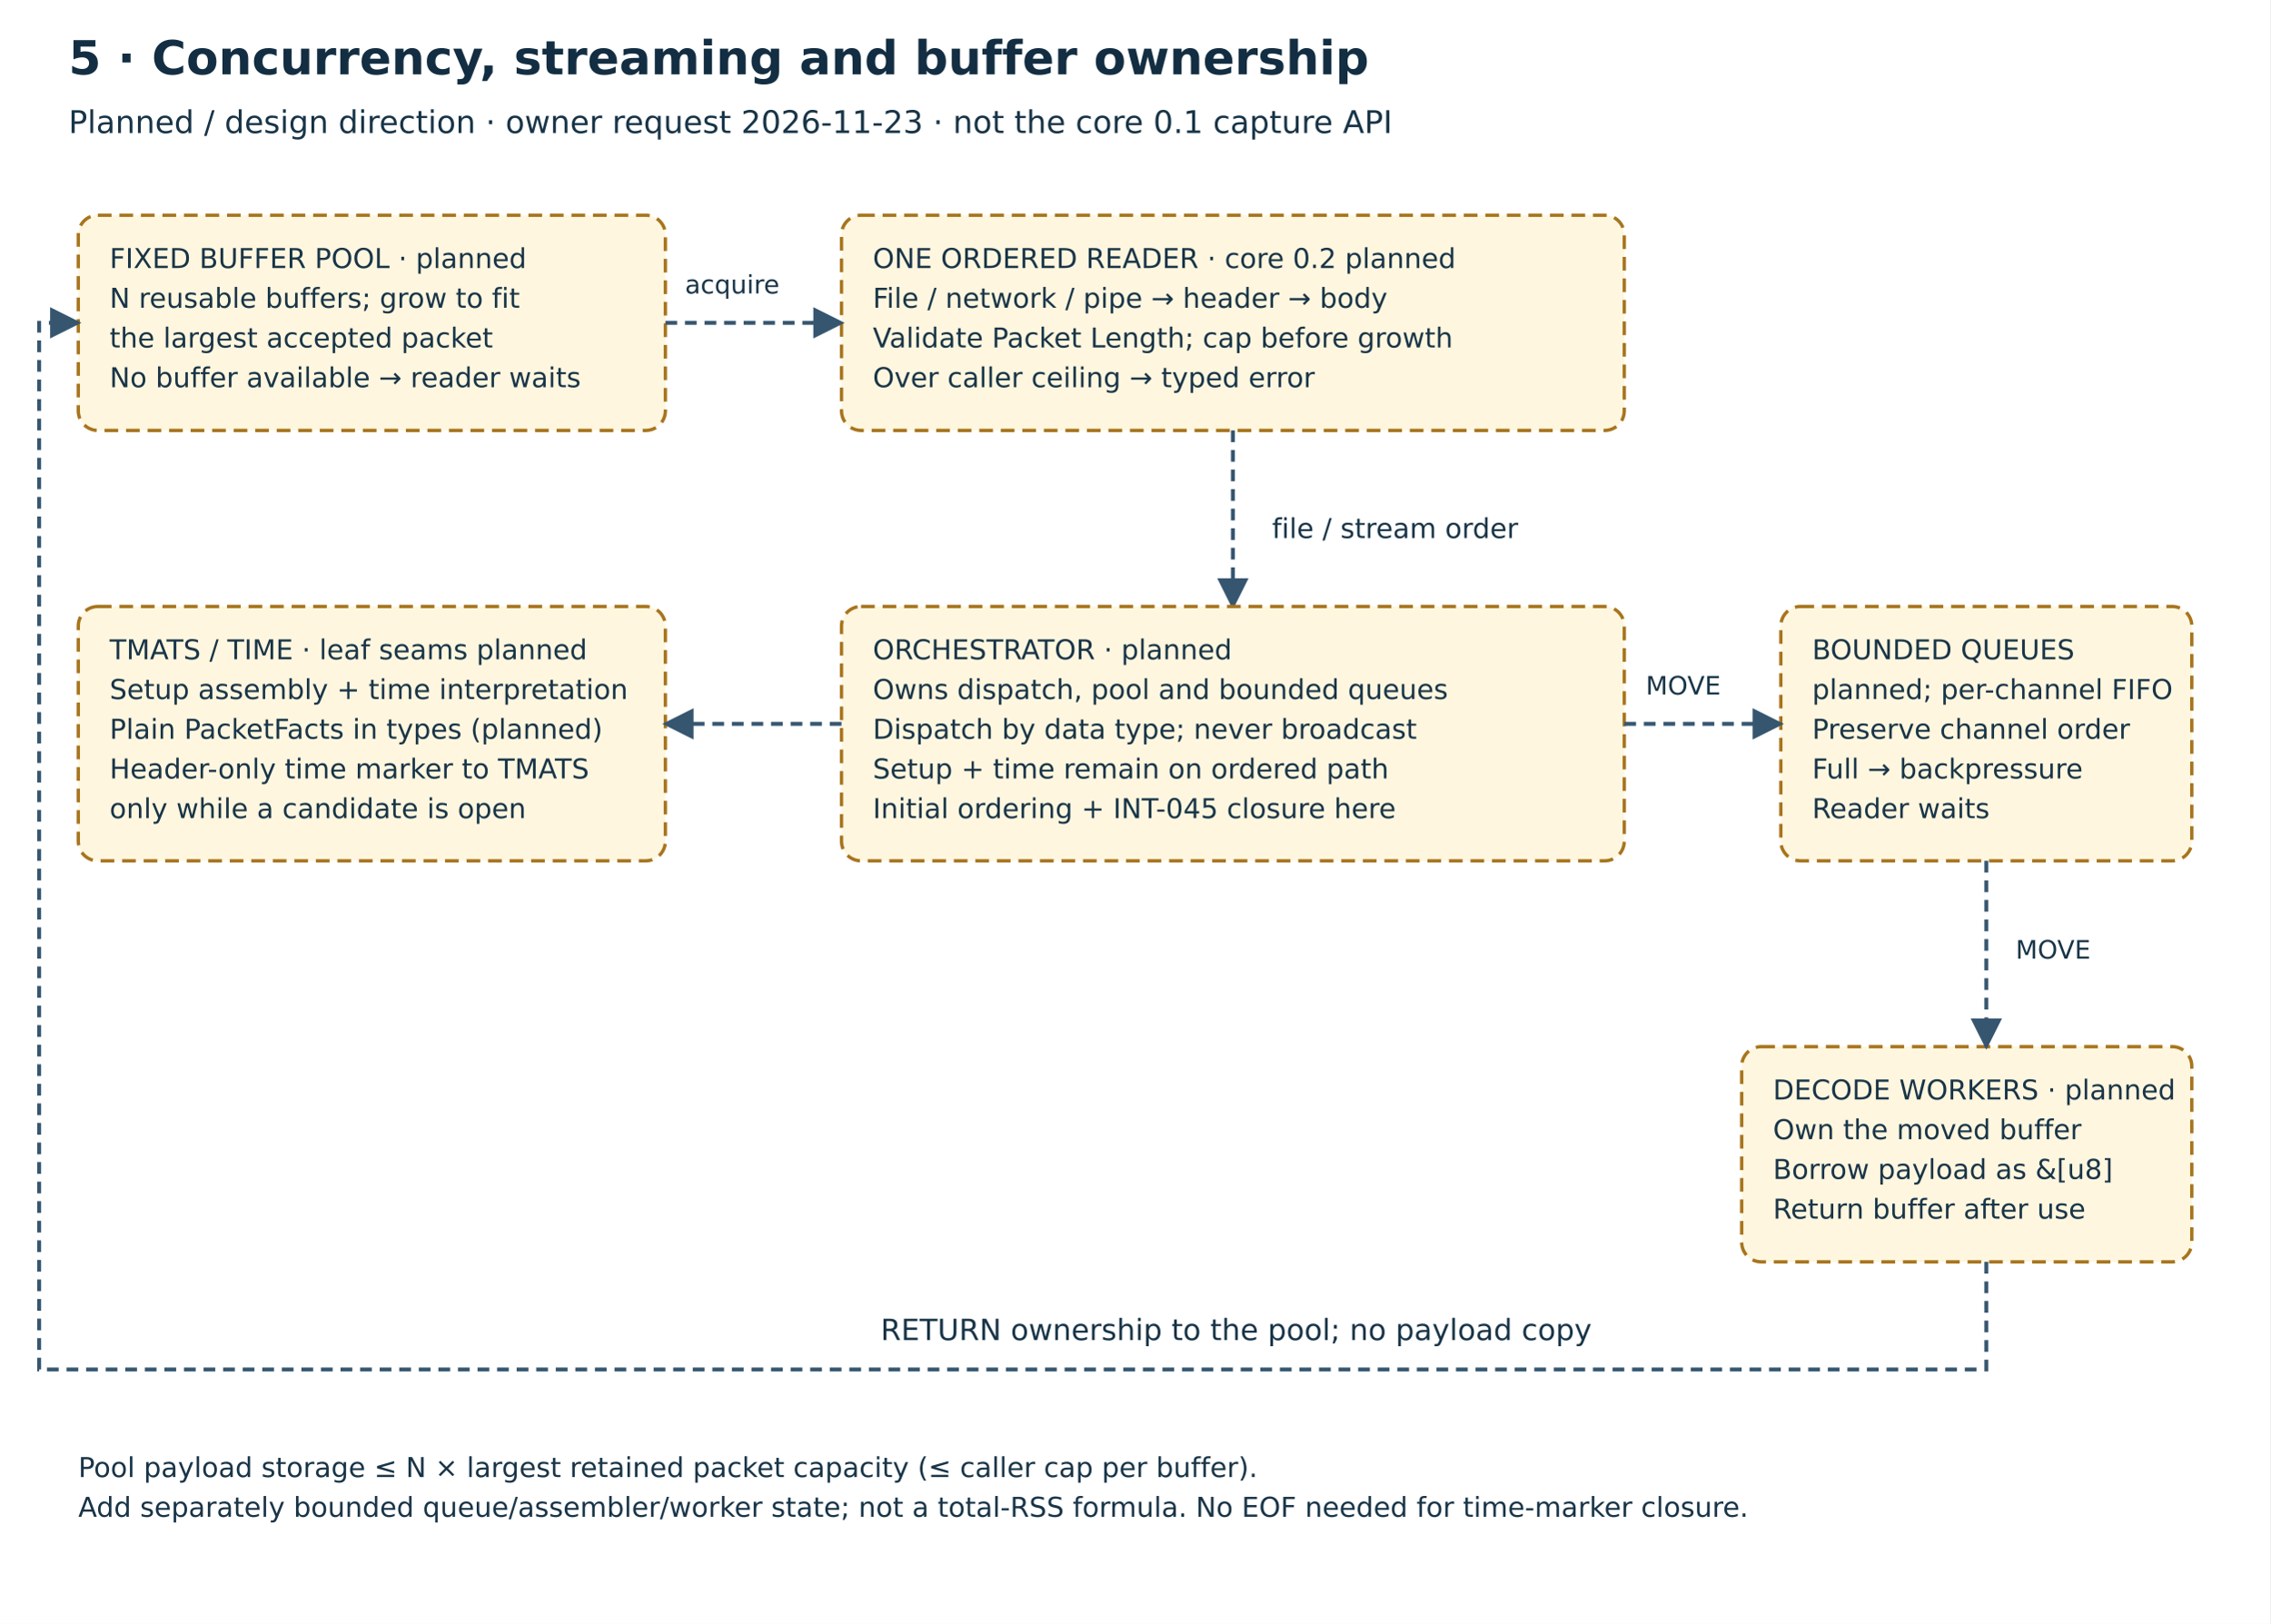
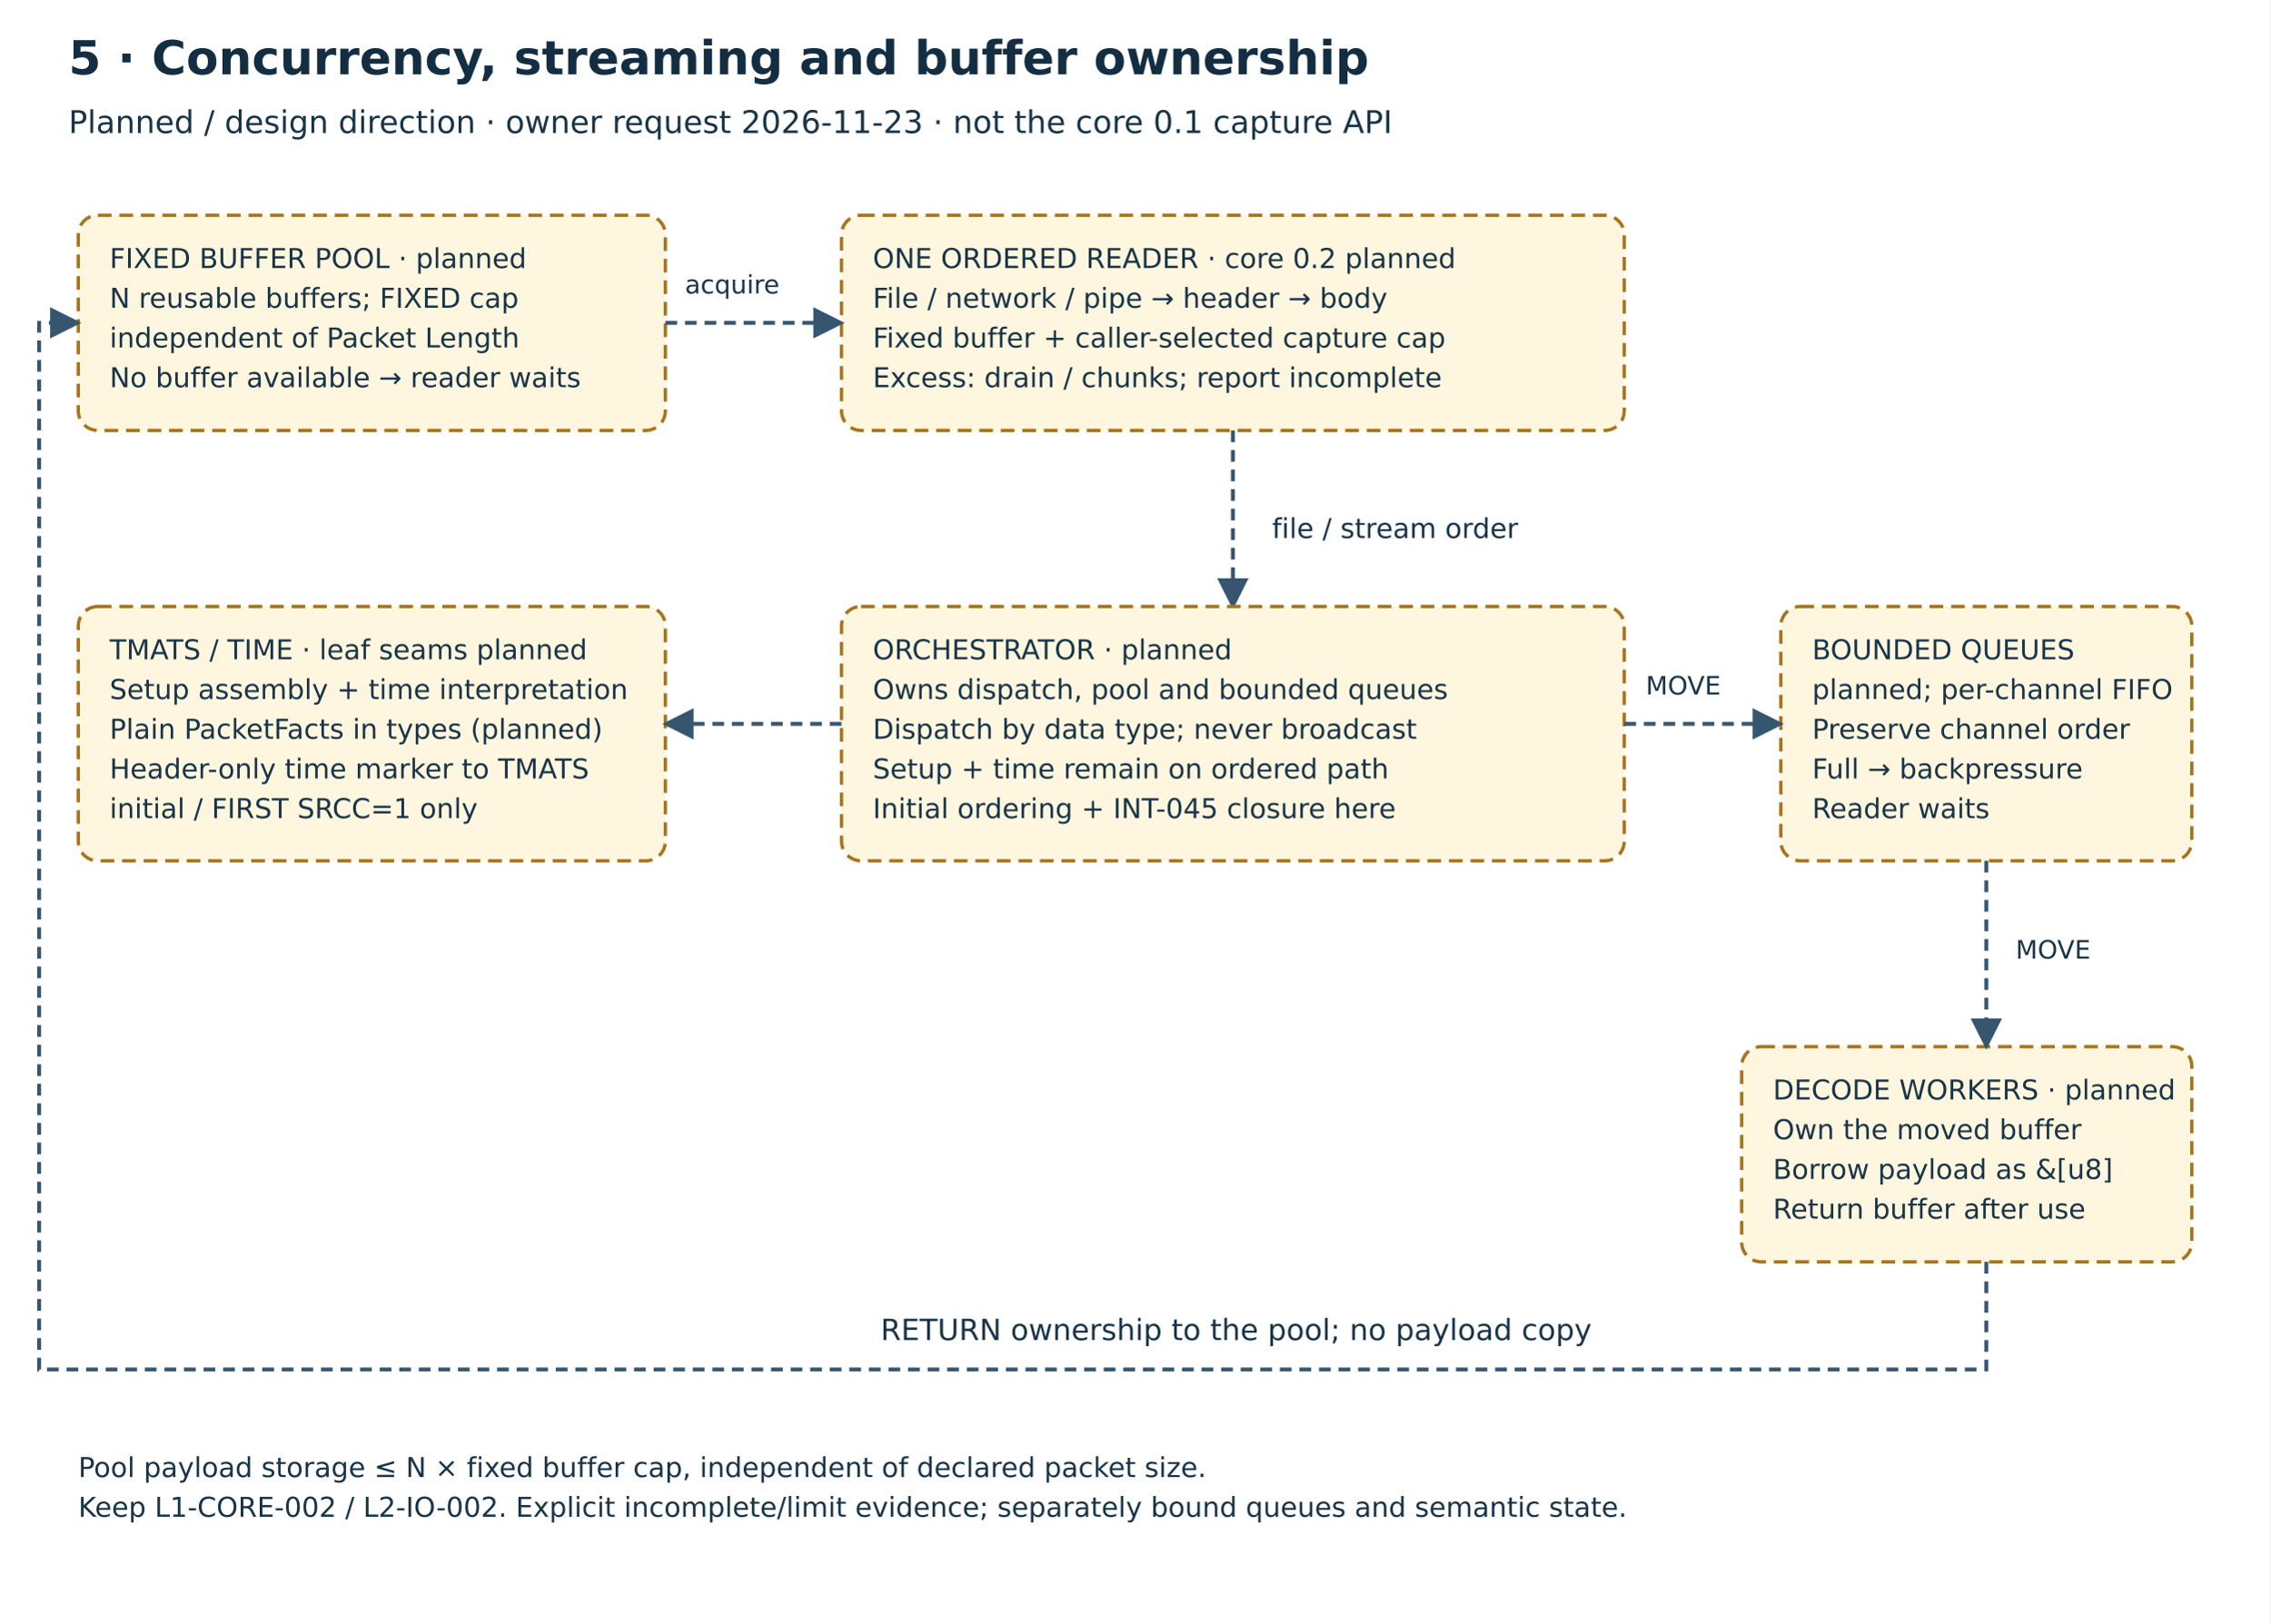
<svg xmlns="http://www.w3.org/2000/svg" width="1160" height="830" viewBox="0 0 1160 830" role="img" aria-labelledby="title desc">
  <defs>
    <marker id="arrow" viewBox="0 0 10 10" refX="9" refY="5" markerWidth="8" markerHeight="8" orient="auto-start-reverse">
      <path d="M 0 0 L 10 5 L 0 10 z" fill="#365670" />
    </marker>
  </defs>
  <rect width="1160" height="830" fill="#fff" />
  <text x="35" y="38" font-family="DejaVu Sans, sans-serif" font-size="24" fill="#132e42" font-weight="bold">
    <tspan x="35" dy="0">5 · Concurrency, streaming and buffer ownership</tspan>
  </text>
  <text x="35" y="68" font-family="DejaVu Sans, sans-serif" font-size="16" fill="#183447">
    <tspan x="35" dy="0">Planned / design direction · owner request 2026-11-23 · not the core 0.1 capture API</tspan>
  </text>
  <rect x="40" y="110" width="300" height="110" rx="10" fill="#fff6df" stroke="#a7741d" stroke-width="1.7" stroke-dasharray="7 4" />
  <text x="56" y="137" font-family="DejaVu Sans, sans-serif" font-size="14" fill="#183447">
    <tspan x="56" dy="0">FIXED BUFFER POOL · planned</tspan>
-     <tspan x="56" dy="20.3">N reusable buffers; grow to fit</tspan>
-     <tspan x="56" dy="20.3">the largest accepted packet</tspan>
+     <tspan x="56" dy="20.3">N reusable buffers; FIXED cap</tspan>
+     <tspan x="56" dy="20.3">independent of Packet Length</tspan>
    <tspan x="56" dy="20.3">No buffer available → reader waits</tspan>
  </text>
  <rect x="430" y="110" width="400" height="110" rx="10" fill="#fff6df" stroke="#a7741d" stroke-width="1.7" stroke-dasharray="7 4" />
  <text x="446" y="137" font-family="DejaVu Sans, sans-serif" font-size="14" fill="#183447">
    <tspan x="446" dy="0">ONE ORDERED READER · core 0.2 planned</tspan>
    <tspan x="446" dy="20.3">File / network / pipe → header → body</tspan>
-     <tspan x="446" dy="20.3">Validate Packet Length; cap before growth</tspan>
-     <tspan x="446" dy="20.3">Over caller ceiling → typed error</tspan>
+     <tspan x="446" dy="20.3">Fixed buffer + caller-selected capture cap</tspan>
+     <tspan x="446" dy="20.3">Excess: drain / chunks; report incomplete</tspan>
  </text>
  <path d="M340 165 H430" fill="none" stroke="#365670" stroke-width="2" marker-end="url(#arrow)" stroke-dasharray="6 4" />
  <text x="350" y="150" font-family="DejaVu Sans, sans-serif" font-size="13" fill="#183447">
    <tspan x="350" dy="0">acquire</tspan>
  </text>
  <path d="M630 220 V310" fill="none" stroke="#365670" stroke-width="2" marker-end="url(#arrow)" stroke-dasharray="6 4" />
  <text x="650" y="275" font-family="DejaVu Sans, sans-serif" font-size="14" fill="#183447">
    <tspan x="650" dy="0">file / stream order</tspan>
  </text>
  <rect x="430" y="310" width="400" height="130" rx="10" fill="#fff6df" stroke="#a7741d" stroke-width="1.7" stroke-dasharray="7 4" />
  <text x="446" y="337" font-family="DejaVu Sans, sans-serif" font-size="14" fill="#183447">
    <tspan x="446" dy="0">ORCHESTRATOR · planned</tspan>
    <tspan x="446" dy="20.3">Owns dispatch, pool and bounded queues</tspan>
    <tspan x="446" dy="20.3">Dispatch by data type; never broadcast</tspan>
    <tspan x="446" dy="20.3">Setup + time remain on ordered path</tspan>
    <tspan x="446" dy="20.3">Initial ordering + INT-045 closure here</tspan>
  </text>
  <rect x="40" y="310" width="300" height="130" rx="10" fill="#fff6df" stroke="#a7741d" stroke-width="1.7" stroke-dasharray="7 4" />
  <text x="56" y="337" font-family="DejaVu Sans, sans-serif" font-size="14" fill="#183447">
    <tspan x="56" dy="0">TMATS / TIME · leaf seams planned</tspan>
    <tspan x="56" dy="20.3">Setup assembly + time interpretation</tspan>
    <tspan x="56" dy="20.3">Plain PacketFacts in types (planned)</tspan>
    <tspan x="56" dy="20.3">Header-only time marker to TMATS</tspan>
-     <tspan x="56" dy="20.3">only while a candidate is open</tspan>
+     <tspan x="56" dy="20.3">initial / FIRST SRCC=1 only</tspan>
  </text>
  <path d="M430 370 H340" fill="none" stroke="#365670" stroke-width="2" marker-end="url(#arrow)" stroke-dasharray="6 4" />
  <rect x="910" y="310" width="210" height="130" rx="10" fill="#fff6df" stroke="#a7741d" stroke-width="1.7" stroke-dasharray="7 4" />
  <text x="926" y="337" font-family="DejaVu Sans, sans-serif" font-size="14" fill="#183447">
    <tspan x="926" dy="0">BOUNDED QUEUES</tspan>
    <tspan x="926" dy="20.3">planned; per-channel FIFO</tspan>
    <tspan x="926" dy="20.3">Preserve channel order</tspan>
    <tspan x="926" dy="20.3">Full → backpressure</tspan>
    <tspan x="926" dy="20.3">Reader waits</tspan>
  </text>
  <path d="M830 370 H910" fill="none" stroke="#365670" stroke-width="2" marker-end="url(#arrow)" stroke-dasharray="6 4" />
  <text x="841" y="355" font-family="DejaVu Sans, sans-serif" font-size="13" fill="#183447">
    <tspan x="841" dy="0">MOVE</tspan>
  </text>
  <rect x="890" y="535" width="230" height="110" rx="10" fill="#fff6df" stroke="#a7741d" stroke-width="1.7" stroke-dasharray="7 4" />
  <text x="906" y="562" font-family="DejaVu Sans, sans-serif" font-size="14" fill="#183447">
    <tspan x="906" dy="0">DECODE WORKERS · planned</tspan>
    <tspan x="906" dy="20.3">Own the moved buffer</tspan>
    <tspan x="906" dy="20.3">Borrow payload as &amp;[u8]</tspan>
    <tspan x="906" dy="20.3">Return buffer after use</tspan>
  </text>
  <path d="M1015 440 V535" fill="none" stroke="#365670" stroke-width="2" marker-end="url(#arrow)" stroke-dasharray="6 4" />
  <text x="1030" y="490" font-family="DejaVu Sans, sans-serif" font-size="13" fill="#183447">
    <tspan x="1030" dy="0">MOVE</tspan>
  </text>
  <path d="M1015 645 V700 H20 V165 H40" fill="none" stroke="#365670" stroke-width="2" marker-end="url(#arrow)" stroke-dasharray="6 4" />
  <text x="450" y="685" font-family="DejaVu Sans, sans-serif" font-size="15" fill="#183447">
    <tspan x="450" dy="0">RETURN ownership to the pool; no payload copy</tspan>
  </text>
  <text x="40" y="755" font-family="DejaVu Sans, sans-serif" font-size="14" fill="#183447">
-     <tspan x="40" dy="0">Pool payload storage ≤ N × largest retained packet capacity (≤ caller cap per buffer).</tspan>
-     <tspan x="40" dy="20.3">Add separately bounded queue/assembler/worker state; not a total-RSS formula. No EOF needed for time-marker closure.</tspan>
+     <tspan x="40" dy="0">Pool payload storage ≤ N × fixed buffer cap, independent of declared packet size.</tspan>
+     <tspan x="40" dy="20.3">Keep L1-CORE-002 / L2-IO-002. Explicit incomplete/limit evidence; separately bound queues and semantic state.</tspan>
  </text>
</svg>
